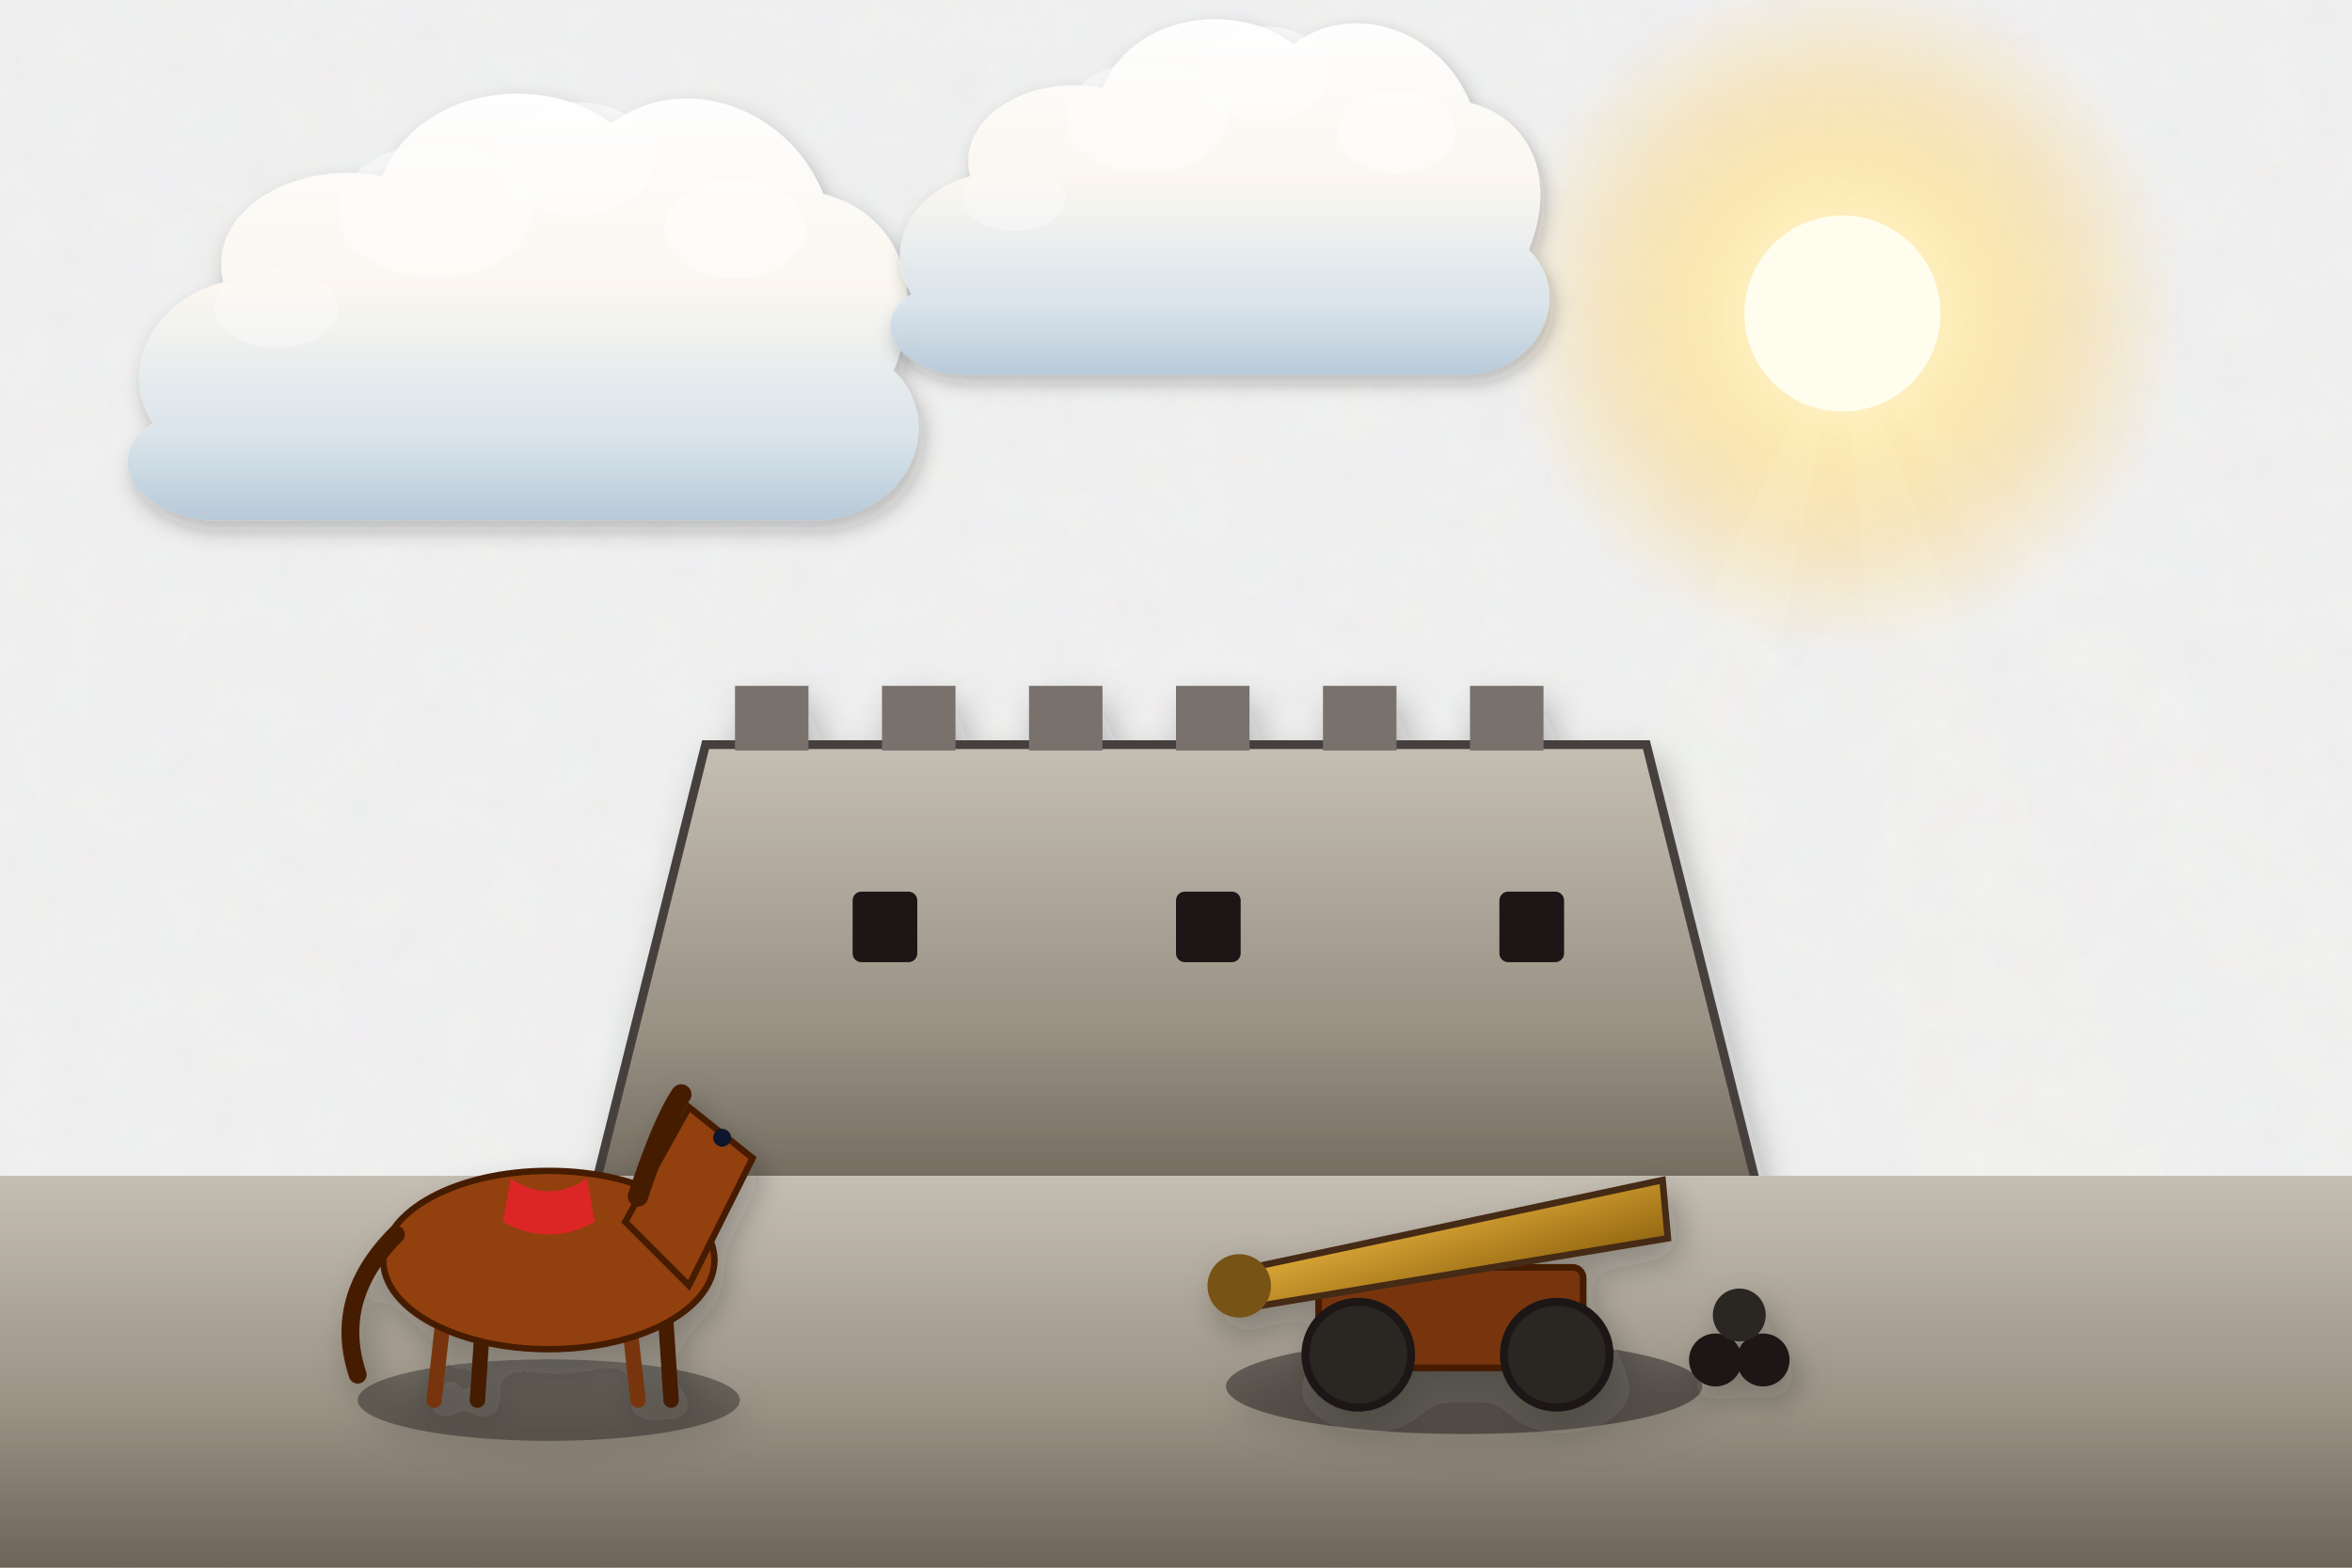
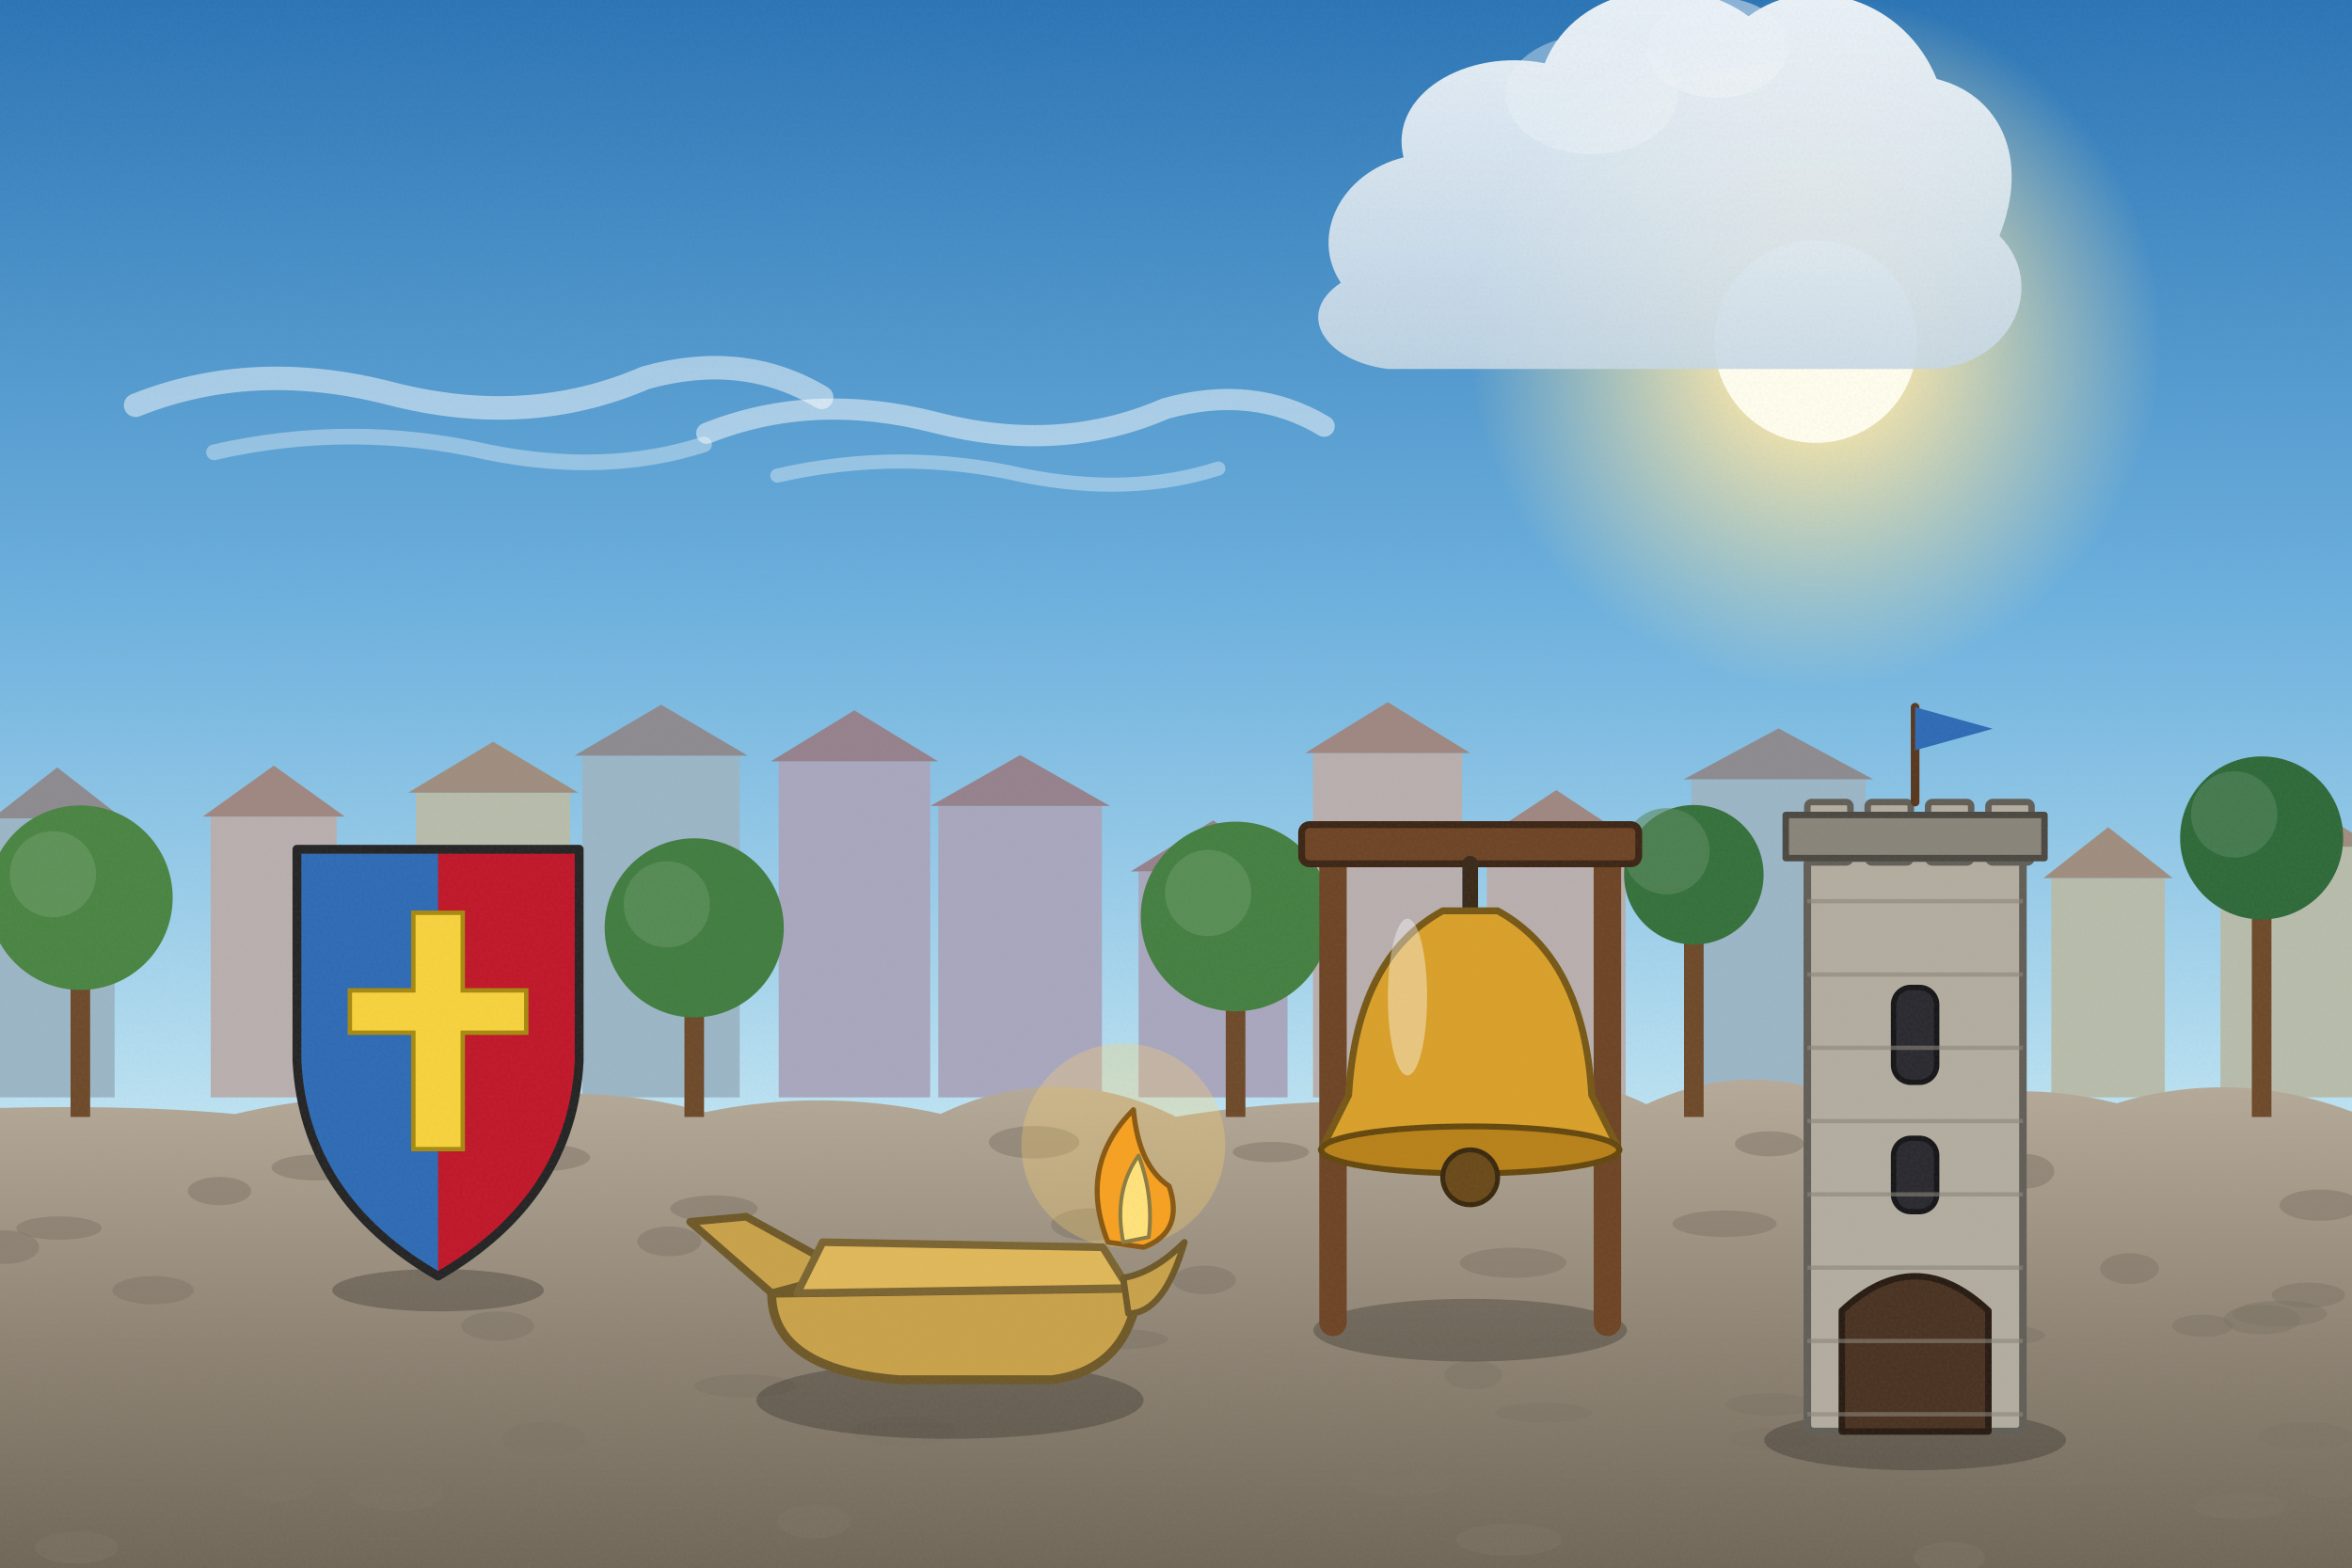
<svg xmlns="http://www.w3.org/2000/svg" viewBox="0 0 1200 800" width="1200" height="800">
  <defs>
-     <filter id="ghibliPaper" x="0%" y="0%" width="100%" height="100%">
-       <feTurbulence type="fractalNoise" baseFrequency="0.04" numOctaves="3" result="noise" seed="42" />
-       <feColorMatrix type="matrix" values="1 0 0 0 0  0 1 0 0 0  0 0 1 0 0  0 0 0 0.035 0" in="noise" result="coloredNoise" />
-       <feComposite operator="in" in2="SourceGraphic" />
+     <linearGradient id="woodTone" x1="0" y1="0" x2="1" y2="0">
+       <stop offset="0" stop-color="#a77649" />
+       <stop offset=".5" stop-color="#7d5231" />
+       <stop offset="1" stop-color="#5a381e" />
+     </linearGradient>
+     <linearGradient id="stoneTone" x1="0" y1="0" x2="0" y2="1">
+       <stop offset="0" stop-color="#c5beb3" />
+       <stop offset="1" stop-color="#7c7468" />
+     </linearGradient>
+     <filter id="softShadow" x="-20%" y="-20%" width="140%" height="140%">
+       <feDropShadow dx="2" dy="5" stdDeviation="4" flood-color="#1b1a14" flood-opacity=".25" />
    </filter>
-     <filter id="softGlow" x="-20%" y="-20%" width="140%" height="140%">
-       <feGaussianBlur stdDeviation="8" result="blur" />
-       <feComposite in="SourceGraphic" in2="blur" operator="over" />
+     <filter id="grain" x="0" y="0" width="100%" height="100%">
+       <feTurbulence type="fractalNoise" baseFrequency=".7" numOctaves="2" seed="11" />
+       <feColorMatrix type="matrix" values="0 0 0 0 .34  0 0 0 0 .34  0 0 0 0 .32  0 0 0 .22 -.07" />
    </filter>
-     <filter id="dropShadow" x="-20%" y="-20%" width="140%" height="140%">
-       <feDropShadow dx="3" dy="6" stdDeviation="6" flood-color="#141e28" flood-opacity="0.28" />
-     </filter>
-     <linearGradient id="skyDay" x1="0" y1="0" x2="0" y2="1">
-       <stop offset="0%" stop-color="#236ca7" />
-       <stop offset="35%" stop-color="#5fa3d6" />
-       <stop offset="70%" stop-color="#b8e1f2" />
-       <stop offset="100%" stop-color="#fdf3dc" />
-     </linearGradient>
-     <linearGradient id="skySunset" x1="0" y1="0" x2="0" y2="1">
-       <stop offset="0%" stop-color="#31396b" />
-       <stop offset="35%" stop-color="#73507b" />
-       <stop offset="65%" stop-color="#cb6b5c" />
-       <stop offset="85%" stop-color="#f29e5a" />
-       <stop offset="100%" stop-color="#fedaa2" />
-     </linearGradient>
-     <linearGradient id="skyDusk" x1="0" y1="0" x2="0" y2="1">
-       <stop offset="0%" stop-color="#121832" />
-       <stop offset="40%" stop-color="#262f56" />
-       <stop offset="70%" stop-color="#4e3d64" />
-       <stop offset="90%" stop-color="#915264" />
-       <stop offset="100%" stop-color="#d6846c" />
-     </linearGradient>
-     <linearGradient id="cloudBodyDay" x1="0" y1="0" x2="0" y2="1">
-       <stop offset="0%" stop-color="#ffffff" />
-       <stop offset="45%" stop-color="#fcf8f0" />
-       <stop offset="80%" stop-color="#d9e4ec" />
-       <stop offset="100%" stop-color="#b6c8d7" />
-     </linearGradient>
-     <linearGradient id="cloudBodySunset" x1="0" y1="0" x2="0" y2="1">
-       <stop offset="0%" stop-color="#fff5e6" />
-       <stop offset="40%" stop-color="#fbd0a5" />
-       <stop offset="75%" stop-color="#cf8ca0" />
-       <stop offset="100%" stop-color="#7e607c" />
-     </linearGradient>
-     <radialGradient id="sunGlowDay" cx="50%" cy="50%" r="50%">
-       <stop offset="0%" stop-color="#fffced" stop-opacity="1" />
-       <stop offset="35%" stop-color="#ffebaa" stop-opacity="0.85" />
-       <stop offset="70%" stop-color="#ffd573" stop-opacity="0.35" />
-       <stop offset="100%" stop-color="#ffd573" stop-opacity="0" />
+     <linearGradient id="skyMain" x1="0" y1="0" x2="0" y2="1">
+       <stop offset="0" stop-color="#2a74b5" />
+       <stop offset=".38" stop-color="#6bb0de" />
+       <stop offset=".72" stop-color="#bfe4f3" />
+       <stop offset="1" stop-color="#fdf3dc" />
+     </linearGradient>
+     <linearGradient id="cloudG" x1="0" y1="0" x2="0" y2="1">
+       <stop offset="0" stop-color="#ffffff" />
+       <stop offset="1" stop-color="#c7d8e6" />
+     </linearGradient>
+     <radialGradient id="sunG">
+       <stop offset="0" stop-color="#fffded" />
+       <stop offset=".3" stop-color="#ffe9a8" stop-opacity=".85" />
+       <stop offset="1" stop-color="#ffe9a8" stop-opacity="0" />
    </radialGradient>
-     <radialGradient id="sunGlowSunset" cx="50%" cy="50%" r="50%">
-       <stop offset="0%" stop-color="#fff8db" stop-opacity="1" />
-       <stop offset="30%" stop-color="#ffb753" stop-opacity="0.9" />
-       <stop offset="65%" stop-color="#f46e45" stop-opacity="0.4" />
-       <stop offset="100%" stop-color="#e04a43" stop-opacity="0" />
-     </radialGradient>
-     <linearGradient id="hillDistant" x1="0" y1="0" x2="0" y2="1">
-       <stop offset="0%" stop-color="#6e94a8" />
-       <stop offset="100%" stop-color="#93b9c7" />
-     </linearGradient>
-     <linearGradient id="hillMid" x1="0" y1="0" x2="0" y2="1">
-       <stop offset="0%" stop-color="#4a7c4f" />
-       <stop offset="50%" stop-color="#3c6a40" />
-       <stop offset="100%" stop-color="#2d5231" />
-     </linearGradient>
-     <linearGradient id="hillNear" x1="0" y1="0" x2="0" y2="1">
-       <stop offset="0%" stop-color="#699e4c" />
-       <stop offset="60%" stop-color="#4c7e33" />
-       <stop offset="100%" stop-color="#2f5720" />
-     </linearGradient>
-     <linearGradient id="woodTone" x1="0" y1="0" x2="0" y2="1">
-       <stop offset="0%" stop-color="#9c6d48" />
-       <stop offset="50%" stop-color="#784f30" />
-       <stop offset="100%" stop-color="#55341c" />
-     </linearGradient>
-     <linearGradient id="brassTone" x1="0" y1="0" x2="1" y2="1">
-       <stop offset="0%" stop-color="#ffe699" />
-       <stop offset="35%" stop-color="#d9a536" />
-       <stop offset="70%" stop-color="#996c14" />
-       <stop offset="100%" stop-color="#5e4007" />
-     </linearGradient>
-     <linearGradient id="stoneTone" x1="0" y1="0" x2="0" y2="1">
-       <stop offset="0%" stop-color="#c5beb3" />
-       <stop offset="60%" stop-color="#999184" />
-       <stop offset="100%" stop-color="#6c6458" />
-     </linearGradient>
-     <linearGradient id="waterTone" x1="0" y1="0" x2="0" y2="1">
-       <stop offset="0%" stop-color="#47a5be" />
-       <stop offset="50%" stop-color="#2a7796" />
-       <stop offset="100%" stop-color="#144d6a" />
+     <linearGradient id="gndG" x1="0" y1="0" x2="0" y2="1">
+       <stop offset="0" stop-color="#b7ab9a" />
+       <stop offset=".5" stop-color="#8f8474" />
+       <stop offset="1" stop-color="#6b6254" />
    </linearGradient>
  </defs>
-   <rect width="1200" height="800" fill="url(#skyDay)" filter="url(#ghibliPaper)" />
+   <rect width="1200" height="800" fill="url(#skyMain)" />
  <g>
-     <circle cx="940" cy="160" r="175" fill="url(#sunGlowDay)" />
-     <circle cx="940" cy="160" r="50" fill="#fffded" />
-     <polygon points="940,160 640,800 820,800" fill="#fffbe6" opacity="0.08" />
-     <polygon points="940,160 990,800 1180,800" fill="#fffbe6" opacity="0.08" />
-     <polygon points="940,160 1300,800 1500,800" fill="#fffbe6" opacity="0.06" />
-   </g>
-   <g transform="translate(240, 180) scale(0.9)" opacity="0.95">
-     <path d="M-180,40        C-200,10 -180,-30 -140,-40        C-150,-80 -100,-110 -50,-100        C-30,-150 40,-160 80,-130        C120,-160 180,-140 200,-90        C240,-80 260,-40 240,10        C270,40 250,90 200,95        L-150,95        C-190,90 -210,60 -180,40 Z" fill="url(#cloudBodyDay)" filter="url(#dropShadow)" />
-     <ellipse cx="60" cy="-110" rx="45" ry="32" fill="#ffffff" opacity="0.55" />
-     <ellipse cx="-20" cy="-80" rx="55" ry="38" fill="#ffffff" opacity="0.45" />
-     <ellipse cx="150" cy="-70" rx="40" ry="28" fill="#ffffff" opacity="0.5" />
-     <ellipse cx="-110" cy="-25" rx="35" ry="22" fill="#ffffff" opacity="0.35" />
-   </g>
-   <g transform="translate(600, 120) scale(0.75)" opacity="0.95">
-     <path d="M-180,40        C-200,10 -180,-30 -140,-40        C-150,-80 -100,-110 -50,-100        C-30,-150 40,-160 80,-130        C120,-160 180,-140 200,-90        C240,-80 260,-40 240,10        C270,40 250,90 200,95        L-150,95        C-190,90 -210,60 -180,40 Z" fill="url(#cloudBodyDay)" filter="url(#dropShadow)" />
-     <ellipse cx="60" cy="-110" rx="45" ry="32" fill="#ffffff" opacity="0.55" />
-     <ellipse cx="-20" cy="-80" rx="55" ry="38" fill="#ffffff" opacity="0.45" />
-     <ellipse cx="150" cy="-70" rx="40" ry="28" fill="#ffffff" opacity="0.5" />
-     <ellipse cx="-110" cy="-25" rx="35" ry="22" fill="#ffffff" opacity="0.35" />
-   </g>
-   <g transform="translate(600, 470) scale(1.5)" filter="url(#dropShadow)">
-     <polygon points="-200,100 -160,-60 160,-60 200,100" fill="url(#stoneTone)" stroke="#44403c" stroke-width="3" />
-     <rect x="-150" y="-80" width="25" height="22" fill="#78716c" />
-     <rect x="-100" y="-80" width="25" height="22" fill="#78716c" />
-     <rect x="-50" y="-80" width="25" height="22" fill="#78716c" />
-     <rect x="0" y="-80" width="25" height="22" fill="#78716c" />
-     <rect x="50" y="-80" width="25" height="22" fill="#78716c" />
-     <rect x="100" y="-80" width="25" height="22" fill="#78716c" />
-     <rect x="-110" y="-10" width="22" height="24" rx="3" fill="#1c1917" />
-     <rect x="0" y="-10" width="22" height="24" rx="3" fill="#1c1917" />
-     <rect x="110" y="-10" width="22" height="24" rx="3" fill="#1c1917" />
-   </g>
-   <path d="M-50,600 L1250,600 L1250,800 L-50,800 Z" fill="url(#stoneTone)" />
-   <g transform="translate(280, 630) scale(1.3)" filter="url(#dropShadow)">
-     <ellipse cx="0" cy="65" rx="75" ry="16" fill="#000000" opacity="0.35" />
-     <line x1="-40" y1="20" x2="-45" y2="65" stroke="#78350f" stroke-width="6" stroke-linecap="round" />
-     <line x1="-25" y1="20" x2="-28" y2="65" stroke="#451a03" stroke-width="6" stroke-linecap="round" />
-     <line x1="30" y1="20" x2="35" y2="65" stroke="#78350f" stroke-width="6" stroke-linecap="round" />
-     <line x1="45" y1="20" x2="48" y2="65" stroke="#451a03" stroke-width="6" stroke-linecap="round" />
-     <ellipse cx="0" cy="10" rx="65" ry="35" fill="#92400e" stroke="#451a03" stroke-width="2.5" />
-     <path d="M-15,-22 Q0,-12 15,-22 L18,-5 Q0,5 -18,-5 Z" fill="#dc2626" />
-     <path d="M30,-5 L55,-50 L80,-30 L55,20 Z" fill="#92400e" stroke="#451a03" stroke-width="2.5" />
-     <path d="M35,-15 Q45,-45 52,-55" stroke="#451a03" stroke-width="8" stroke-linecap="round" />
-     <circle cx="68" cy="-38" r="3.5" fill="#0f172a" />
-     <path d="M-60,0 Q-85,25 -75,55" stroke="#451a03" stroke-width="7" stroke-linecap="round" fill="none" />
-   </g>
-   <g transform="translate(720, 640) scale(1.35)" filter="url(#dropShadow)">
-     <ellipse cx="20" cy="50" rx="90" ry="18" fill="#000000" opacity="0.4" />
-     <rect x="-35" y="5" width="100" height="38" rx="4" fill="#78350f" stroke="#451a03" stroke-width="2.5" />
-     <circle cx="-20" cy="38" r="20" fill="#292524" stroke="#1c1917" stroke-width="3" />
-     <circle cx="55" cy="38" r="20" fill="#292524" stroke="#1c1917" stroke-width="3" />
-     <polygon points="-60,5 95,-28 97,-6 -60,20" fill="url(#brassTone)" stroke="#452a13" stroke-width="2.5" />
-     <circle cx="-65" cy="12" r="12" fill="#785315" />
-     <g transform="translate(115, 25)">
-       <circle cx="0" cy="15" r="10" fill="#1c1917" />
-       <circle cx="18" cy="15" r="10" fill="#1c1917" />
-       <circle cx="9" cy="-2" r="10" fill="#292524" />
-     </g>
-   </g>
+     <circle cx="926.4" cy="174.3" r="175.78" fill="url(#sunG)" />
+     <circle cx="926.4" cy="174.3" r="51.7" fill="#fffded" />
+   </g>
+   <g transform="translate(229.2,196.8) scale(1)" opacity="0.9">
+     <path d="M-160,10 Q-100,-14 -30,4 Q40,22 100,-4 Q150,-18 190,6" stroke="#fff" stroke-width="12" stroke-linecap="round" fill="none" opacity=".55" />
+     <path d="M-120,34 Q-50,18 20,34 Q80,46 130,30" stroke="#fff" stroke-width="8" stroke-linecap="round" fill="none" opacity=".4" />
+   </g>
+   <g transform="translate(504.6,212.1) scale(0.9)" opacity="0.9">
+     <path d="M-160,10 Q-100,-14 -30,4 Q40,22 100,-4 Q150,-18 190,6" stroke="#fff" stroke-width="12" stroke-linecap="round" fill="none" opacity=".55" />
+     <path d="M-120,34 Q-50,18 20,34 Q80,46 130,30" stroke="#fff" stroke-width="8" stroke-linecap="round" fill="none" opacity=".4" />
+   </g>
+   <g transform="translate(828.1,112.3) scale(0.8)" opacity="0.9">
+     <path d="M-180,40 C-200,10 -180,-30 -140,-40 C-150,-80 -100,-110 -50,-100 C-30,-150 40,-160 80,-130 C120,-160 180,-140 200,-90 C240,-80 260,-40 240,10 C270,40 250,90 200,95 L-150,95 C-190,90 -210,60 -180,40 Z" fill="url(#cloudG)" />
+     <ellipse cx="60" cy="-110" rx="45" ry="32" fill="#fff" opacity=".5" />
+     <ellipse cx="-20" cy="-80" rx="55" ry="38" fill="#fff" opacity=".4" />
+   </g>
+   <rect x="0" y="417.6" width="58.5" height="142.4" fill="#9bb6c6" />
+   <path d="M-4,417.6 L29.2,391.6 L62.5,417.6 Z" fill="#8e8b90" />
+   <rect x="107.5" y="416.7" width="64.3" height="143.3" fill="#b8afae" />
+   <path d="M103.5,416.7 L139.7,390.7 L175.9,416.7 Z" fill="#9f8782" />
+   <rect x="212.2" y="404.5" width="78.7" height="155.5" fill="#b7bcab" />
+   <path d="M208.2,404.5 L251.6,378.5 L295,404.5 Z" fill="#9f8e80" />
+   <rect x="297.1" y="385.6" width="80.3" height="174.4" fill="#9bb6c6" />
+   <path d="M293.1,385.6 L337.3,359.6 L381.5,385.6 Z" fill="#8e8b90" />
+   <rect x="397.3" y="388.5" width="77.3" height="171.5" fill="#a9a7be" />
+   <path d="M393.3,388.5 L435.9,362.5 L478.6,388.5 Z" fill="#96828c" />
+   <rect x="478.7" y="411.3" width="83.5" height="148.7" fill="#a9a7be" />
+   <path d="M474.7,411.3 L520.5,385.3 L566.3,411.3 Z" fill="#96828c" />
+   <rect x="580.9" y="444.7" width="76" height="115.3" fill="#a9a7be" />
+   <path d="M576.9,444.7 L618.9,418.7 L660.9,444.7 Z" fill="#96828c" />
+   <rect x="669.9" y="384.3" width="76.1" height="175.7" fill="#b8afae" />
+   <path d="M665.9,384.3 L708,358.3 L750.1,384.3 Z" fill="#9f8782" />
+   <rect x="758.6" y="429.2" width="70.8" height="130.8" fill="#b8afae" />
+   <path d="M754.6,429.2 L794,403.2 L833.4,429.2 Z" fill="#9f8782" />
+   <rect x="863" y="397.7" width="88.9" height="162.3" fill="#9bb6c6" />
+   <path d="M859,397.7 L907.4,371.7 L955.8,397.7 Z" fill="#8e8b90" />
+   <rect x="972.7" y="438.8" width="60" height="121.2" fill="#a9a7be" />
+   <path d="M968.7,438.8 L1002.7,412.8 L1036.7,438.8 Z" fill="#96828c" />
+   <rect x="1046.6" y="448.1" width="57.9" height="111.9" fill="#b7bcab" />
+   <path d="M1042.6,448.1 L1075.6,422.1 L1108.5,448.1 Z" fill="#9f8e80" />
+   <rect x="1132.9" y="432.1" width="74.4" height="127.9" fill="#b7bcab" />
+   <path d="M1128.9,432.1 L1170.1,406.1 L1211.3,432.1 Z" fill="#9f8e80" />
+   <g>
+     <path d="M-20,566 Q60,563 120,568.5 Q180,554.1 240,563.3 Q300,551.1 360,567.5 Q420,555.1 480,568.4 Q540,540 600,569.9 Q660,559.8 720,562.8 Q780,534.4 840,563.5 Q900,535.5 960,569.8 Q1020,548 1080,563 Q1140,544.8 1200,567.3 Q1260,534.3 1320,569.4 L1240,820 L-20,820 Z" fill="url(#gndG)" />
+     <ellipse cx="904.4" cy="734.3" rx="22.2" ry="6" fill="#7e7466" opacity=".5" />
+     <ellipse cx="571.6" cy="683.4" rx="24.4" ry="5.1" fill="#7e7466" opacity=".5" />
+     <ellipse cx="1189.2" cy="758" rx="16.2" ry="6.4" fill="#7e7466" opacity=".5" />
+     <ellipse cx="770" cy="785.8" rx="27" ry="8.1" fill="#7e7466" opacity=".5" />
+     <ellipse cx="253.9" cy="676.7" rx="18.6" ry="7.5" fill="#7e7466" opacity=".5" />
+     <ellipse cx="341.5" cy="633.5" rx="16.4" ry="7.6" fill="#7e7466" opacity=".5" />
+     <ellipse cx="1020" cy="681.4" rx="23.4" ry="5.3" fill="#7e7466" opacity=".5" />
+     <ellipse cx="380.2" cy="707.3" rx="26.2" ry="6" fill="#7e7466" opacity=".5" />
+     <ellipse cx="273.5" cy="590.7" rx="27.6" ry="7.2" fill="#7e7466" opacity=".5" />
+     <ellipse cx="994.6" cy="794.9" rx="18.2" ry="8.1" fill="#7e7466" opacity=".5" />
+     <ellipse cx="461" cy="730.6" rx="26.5" ry="7.8" fill="#7e7466" opacity=".5" />
+     <ellipse cx="1163.2" cy="670.4" rx="24.1" ry="6.6" fill="#7e7466" opacity=".5" />
+     <ellipse cx="39" cy="789.7" rx="21.1" ry="8.2" fill="#7e7466" opacity=".5" />
+     <ellipse cx="364.3" cy="616.7" rx="22.3" ry="6.7" fill="#7e7466" opacity=".5" />
+     <ellipse cx="1033.1" cy="597.7" rx="15" ry="8.8" fill="#7e7466" opacity=".5" />
+     <ellipse cx="1066.3" cy="751.5" rx="21.4" ry="6" fill="#7e7466" opacity=".5" />
+     <ellipse cx="2.3" cy="636.4" rx="17.7" ry="8.6" fill="#7e7466" opacity=".5" />
+     <ellipse cx="78.1" cy="658.4" rx="20.8" ry="7.2" fill="#7e7466" opacity=".5" />
+     <ellipse cx="1176.1" cy="732.9" rx="24.2" ry="7.2" fill="#7e7466" opacity=".5" />
+     <ellipse cx="751.7" cy="701.6" rx="14.8" ry="7.4" fill="#7e7466" opacity=".5" />
+     <ellipse cx="772" cy="644.4" rx="27.2" ry="7.7" fill="#7e7466" opacity=".5" />
+     <ellipse cx="30.1" cy="626.7" rx="21.8" ry="6" fill="#7e7466" opacity=".5" />
+     <ellipse cx="435.7" cy="668.7" rx="20.1" ry="6.5" fill="#7e7466" opacity=".5" />
+     <ellipse cx="141" cy="759.1" rx="20" ry="6.7" fill="#7e7466" opacity=".5" />
+     <ellipse cx="1143.1" cy="768.7" rx="24.1" ry="6.5" fill="#7e7466" opacity=".5" />
+     <ellipse cx="902.8" cy="583.7" rx="17.6" ry="6.4" fill="#7e7466" opacity=".5" />
+     <ellipse cx="648.4" cy="587.9" rx="19.5" ry="5.2" fill="#7e7466" opacity=".5" />
+     <ellipse cx="202.4" cy="762" rx="24.2" ry="8.9" fill="#7e7466" opacity=".5" />
+     <ellipse cx="1183.6" cy="615" rx="20.6" ry="8" fill="#7e7466" opacity=".5" />
+     <ellipse cx="976.9" cy="620.6" rx="26.5" ry="5.1" fill="#7e7466" opacity=".5" />
+     <ellipse cx="415.2" cy="776.4" rx="18.7" ry="8.6" fill="#7e7466" opacity=".5" />
+     <ellipse cx="1086.5" cy="647.4" rx="15" ry="7.9" fill="#7e7466" opacity=".5" />
+     <ellipse cx="556.7" cy="624.9" rx="20.5" ry="8.3" fill="#7e7466" opacity=".5" />
+     <ellipse cx="1154.1" cy="673.4" rx="19.7" ry="7.6" fill="#7e7466" opacity=".5" />
+     <ellipse cx="1177.8" cy="660.9" rx="18.7" ry="6.4" fill="#7e7466" opacity=".5" />
+     <ellipse cx="714.8" cy="756.1" rx="26.4" ry="7.2" fill="#7e7466" opacity=".5" />
+     <ellipse cx="1013.4" cy="678" rx="19.9" ry="6.1" fill="#7e7466" opacity=".5" />
+     <ellipse cx="903.4" cy="716.7" rx="22.8" ry="5.8" fill="#7e7466" opacity=".5" />
+     <ellipse cx="879.9" cy="624.5" rx="26.6" ry="6.8" fill="#7e7466" opacity=".5" />
+     <ellipse cx="112" cy="607.8" rx="16.2" ry="7.2" fill="#7e7466" opacity=".5" />
+     <ellipse cx="787.5" cy="720.9" rx="24.9" ry="5.1" fill="#7e7466" opacity=".5" />
+     <ellipse cx="277.4" cy="734.4" rx="21.3" ry="9" fill="#7e7466" opacity=".5" />
+     <ellipse cx="527.6" cy="582.9" rx="23.1" ry="8.3" fill="#7e7466" opacity=".5" />
+     <ellipse cx="1123.8" cy="676.5" rx="15.6" ry="5.7" fill="#7e7466" opacity=".5" />
+     <ellipse cx="614.4" cy="653.2" rx="16.2" ry="7.3" fill="#7e7466" opacity=".5" />
+     <ellipse cx="160.9" cy="595.8" rx="22.4" ry="6.6" fill="#7e7466" opacity=".5" />
+   </g>
+   <g>
+     <rect x="36" y="472.1" width="10" height="97.9" fill="#6e4a2a" />
+     <circle cx="41" cy="458.1" r="47.1" fill="#4a8543" />
+     <circle cx="27" cy="446.1" r="22" fill="#6b9b65" opacity=".6" />
+     <rect x="349.2" y="487.5" width="10" height="82.5" fill="#6e4a2a" />
+     <circle cx="354.2" cy="473.5" r="45.7" fill="#427d41" />
+     <circle cx="340.2" cy="461.5" r="22" fill="#649463" opacity=".6" />
+     <rect x="625.4" y="481.7" width="10" height="88.3" fill="#6e4a2a" />
+     <circle cx="630.4" cy="467.7" r="48.4" fill="#458042" />
+     <circle cx="616.4" cy="455.7" r="22" fill="#669764" opacity=".6" />
+     <rect x="859.2" y="460.4" width="10" height="109.6" fill="#6e4a2a" />
+     <circle cx="864.2" cy="446.4" r="35.6" fill="#36713c" />
+     <circle cx="850.2" cy="434.4" r="22" fill="#5a8b5f" opacity=".6" />
+     <rect x="1148.9" y="441.6" width="10" height="128.4" fill="#6e4a2a" />
+     <circle cx="1153.9" cy="427.6" r="41.6" fill="#2f6a3a" />
+     <circle cx="1139.9" cy="415.6" r="22" fill="#54855d" opacity=".6" />
+   </g>
+   <g transform="translate(223.5,658.4) scale(0.9)">
+     <ellipse cx="0" cy="0" rx="60" ry="12" fill="#1b1a14" opacity="0.28" />
+     <path d="M-80,-250 L80,-250 L80,-130 Q76,-52 0,-8 Q-76,-52 -80,-130 Z" fill="#2f6bb5" stroke="#1a3b64" stroke-width="3.5" stroke-linejoin="round" stroke-linecap="round" />
+     <path d="M0,-250 L80,-250 L80,-130 Q76,-52 0,-8 Z" fill="#c0182a" stroke="#6a0d17" stroke-width="0" stroke-linejoin="round" stroke-linecap="round" />
+     <path d="M-80,-250 L80,-250 L80,-130 Q76,-52 0,-8 Q-76,-52 -80,-130 Z" fill="none" stroke="#252525" stroke-width="5" stroke-linejoin="round" stroke-linecap="round" />
+     <path d="M-14,-214 L14,-214 L14,-170 L50,-170 L50,-146 L14,-146 L14,-80 L-14,-80 L-14,-146 L-50,-146 L-50,-170 L-14,-170 Z" fill="#f7d23e" stroke="#a88a10" stroke-width="2.5" />
+   </g>
+   <g transform="translate(750.1,678.8) scale(1)">
+     <ellipse cx="0" cy="0" rx="80" ry="16" fill="#1b1a14" opacity="0.28" />
+     <line x1="-70" y1="-4" x2="-70" y2="-240" stroke="#6e4526" stroke-width="14" stroke-linecap="round" />
+     <line x1="70" y1="-4" x2="70" y2="-240" stroke="#6e4526" stroke-width="14" stroke-linecap="round" />
+     <rect x="-86" y="-258" width="172" height="20" rx="4" fill="#6e4526" stroke="#3d2615" stroke-width="3.5" />
+     <line x1="0" y1="-238" x2="0" y2="-214" stroke="#3a2a1a" stroke-width="8" stroke-linecap="round" />
+     <path d="M-14,-214 L14,-214 Q58,-190 62,-120 L76,-92 L-76,-92 L-62,-120 Q-58,-190 -14,-214 Z" fill="#d9a02a" stroke="#775817" stroke-width="3.5" stroke-linejoin="round" stroke-linecap="round" />
+     <ellipse cx="0" cy="-92" rx="76" ry="12" fill="#b8821a" stroke="#65480e" stroke-width="3" />
+     <ellipse cx="0" cy="-78" rx="14" ry="14" fill="#6a4a1a" stroke="#3a290e" stroke-width="2.5" />
+     <ellipse cx="-32" cy="-170" rx="10" ry="40" fill="#ffffff" opacity="0.4" />
+   </g>
+   <g transform="translate(484.7,714.5) scale(1.3)">
+     <ellipse cx="0" cy="0" rx="76" ry="15.2" fill="#1b1a14" opacity="0.28" />
+     <circle cx="68" cy="-100" r="40" fill="#ffd36a" opacity=".3" />
+     <path d="M-70,-42 Q-70,-12 -20,-8 L40,-8 Q70,-12 74,-44 Z" fill="#c9a24a" stroke="#6f5929" stroke-width="3.5" stroke-linejoin="round" stroke-linecap="round" />
+     <path d="M-70,-42 L-102,-70 L-80,-72 L-40,-50 Z" fill="#c9a24a" stroke="#6f5929" stroke-width="3" stroke-linejoin="round" stroke-linecap="round" />
+     <path d="M-60,-42 L70,-44 L60,-60 L-50,-62 Z" fill="#e0b85a" stroke="#7b6532" stroke-width="3" stroke-linejoin="round" stroke-linecap="round" />
+     <path d="M68,-48 Q80,-50 92,-62 Q84,-34 70,-34 Z" fill="#c9a24a" stroke="#6f5929" stroke-width="2.5" stroke-linejoin="round" stroke-linecap="round" />
+     <path d="M62,-62 Q50,-92 72,-114 Q74,-92 86,-84 Q92,-66 76,-60 Z" fill="#f7a122" stroke="#885913" stroke-width="2" stroke-linejoin="round" stroke-linecap="round" />
+     <path d="M68,-62 Q64,-82 74,-96 Q80,-80 78,-64 Z" fill="#ffe27a" stroke="#8c7c43" stroke-width="1.5" stroke-linejoin="round" stroke-linecap="round" />
+   </g>
+   <g transform="translate(977.1,734.9) scale(1.1)">
+     <ellipse cx="0" cy="0" rx="70" ry="14" fill="#1b1a14" opacity="0.28" />
+     <rect x="-50" y="-270" width="100" height="266" rx="3" fill="#b3ada0" stroke="#625f58" stroke-width="3.5" />
+     <rect x="-50" y="-296" width="20" height="28" rx="2" fill="#b3ada0" stroke="#625f58" stroke-width="3" />
+     <rect x="-22" y="-296" width="20" height="28" rx="2" fill="#b3ada0" stroke="#625f58" stroke-width="3" />
+     <rect x="6" y="-296" width="20" height="28" rx="2" fill="#b3ada0" stroke="#625f58" stroke-width="3" />
+     <rect x="34" y="-296" width="20" height="28" rx="2" fill="#b3ada0" stroke="#625f58" stroke-width="3" />
+     <path d="M-60,-270 L60,-270 L60,-290 L-60,-290 Z" fill="#8a857a" stroke="#4c4943" stroke-width="3" stroke-linejoin="round" stroke-linecap="round" />
+     <path d="M-34,-4 L-34,-60 Q0,-92 34,-60 L34,-4 Z" fill="#4a3322" stroke="#291c13" stroke-width="3" stroke-linejoin="round" stroke-linecap="round" />
+     <rect x="-10" y="-210" width="20" height="44" rx="8" fill="#2a2a30" stroke="#17171a" stroke-width="2.5" />
+     <rect x="-10" y="-140" width="20" height="34" rx="8" fill="#2a2a30" stroke="#17171a" stroke-width="2.5" />
+     <line x1="-50" y1="-250" x2="50" y2="-250" stroke="#8a857a" stroke-width="2" opacity=".6" />
+     <line x1="-50" y1="-216" x2="50" y2="-216" stroke="#8a857a" stroke-width="2" opacity=".6" />
+     <line x1="-50" y1="-182" x2="50" y2="-182" stroke="#8a857a" stroke-width="2" opacity=".6" />
+     <line x1="-50" y1="-148" x2="50" y2="-148" stroke="#8a857a" stroke-width="2" opacity=".6" />
+     <line x1="-50" y1="-114" x2="50" y2="-114" stroke="#8a857a" stroke-width="2" opacity=".6" />
+     <line x1="-50" y1="-80" x2="50" y2="-80" stroke="#8a857a" stroke-width="2" opacity=".6" />
+     <line x1="-50" y1="-46" x2="50" y2="-46" stroke="#8a857a" stroke-width="2" opacity=".6" />
+     <line x1="-50" y1="-12" x2="50" y2="-12" stroke="#8a857a" stroke-width="2" opacity=".6" />
+     <line x1="0" y1="-296" x2="0" y2="-340" stroke="#5a381e" stroke-width="4" stroke-linecap="round" />
+     <path d="M0,-340 l36,10 l-36,10 Z" fill="#2f6bb5" />
+   </g>
+   <rect x="-1" y="0" width="1202" height="800" filter="url(#grain)" opacity=".55" />
</svg>
